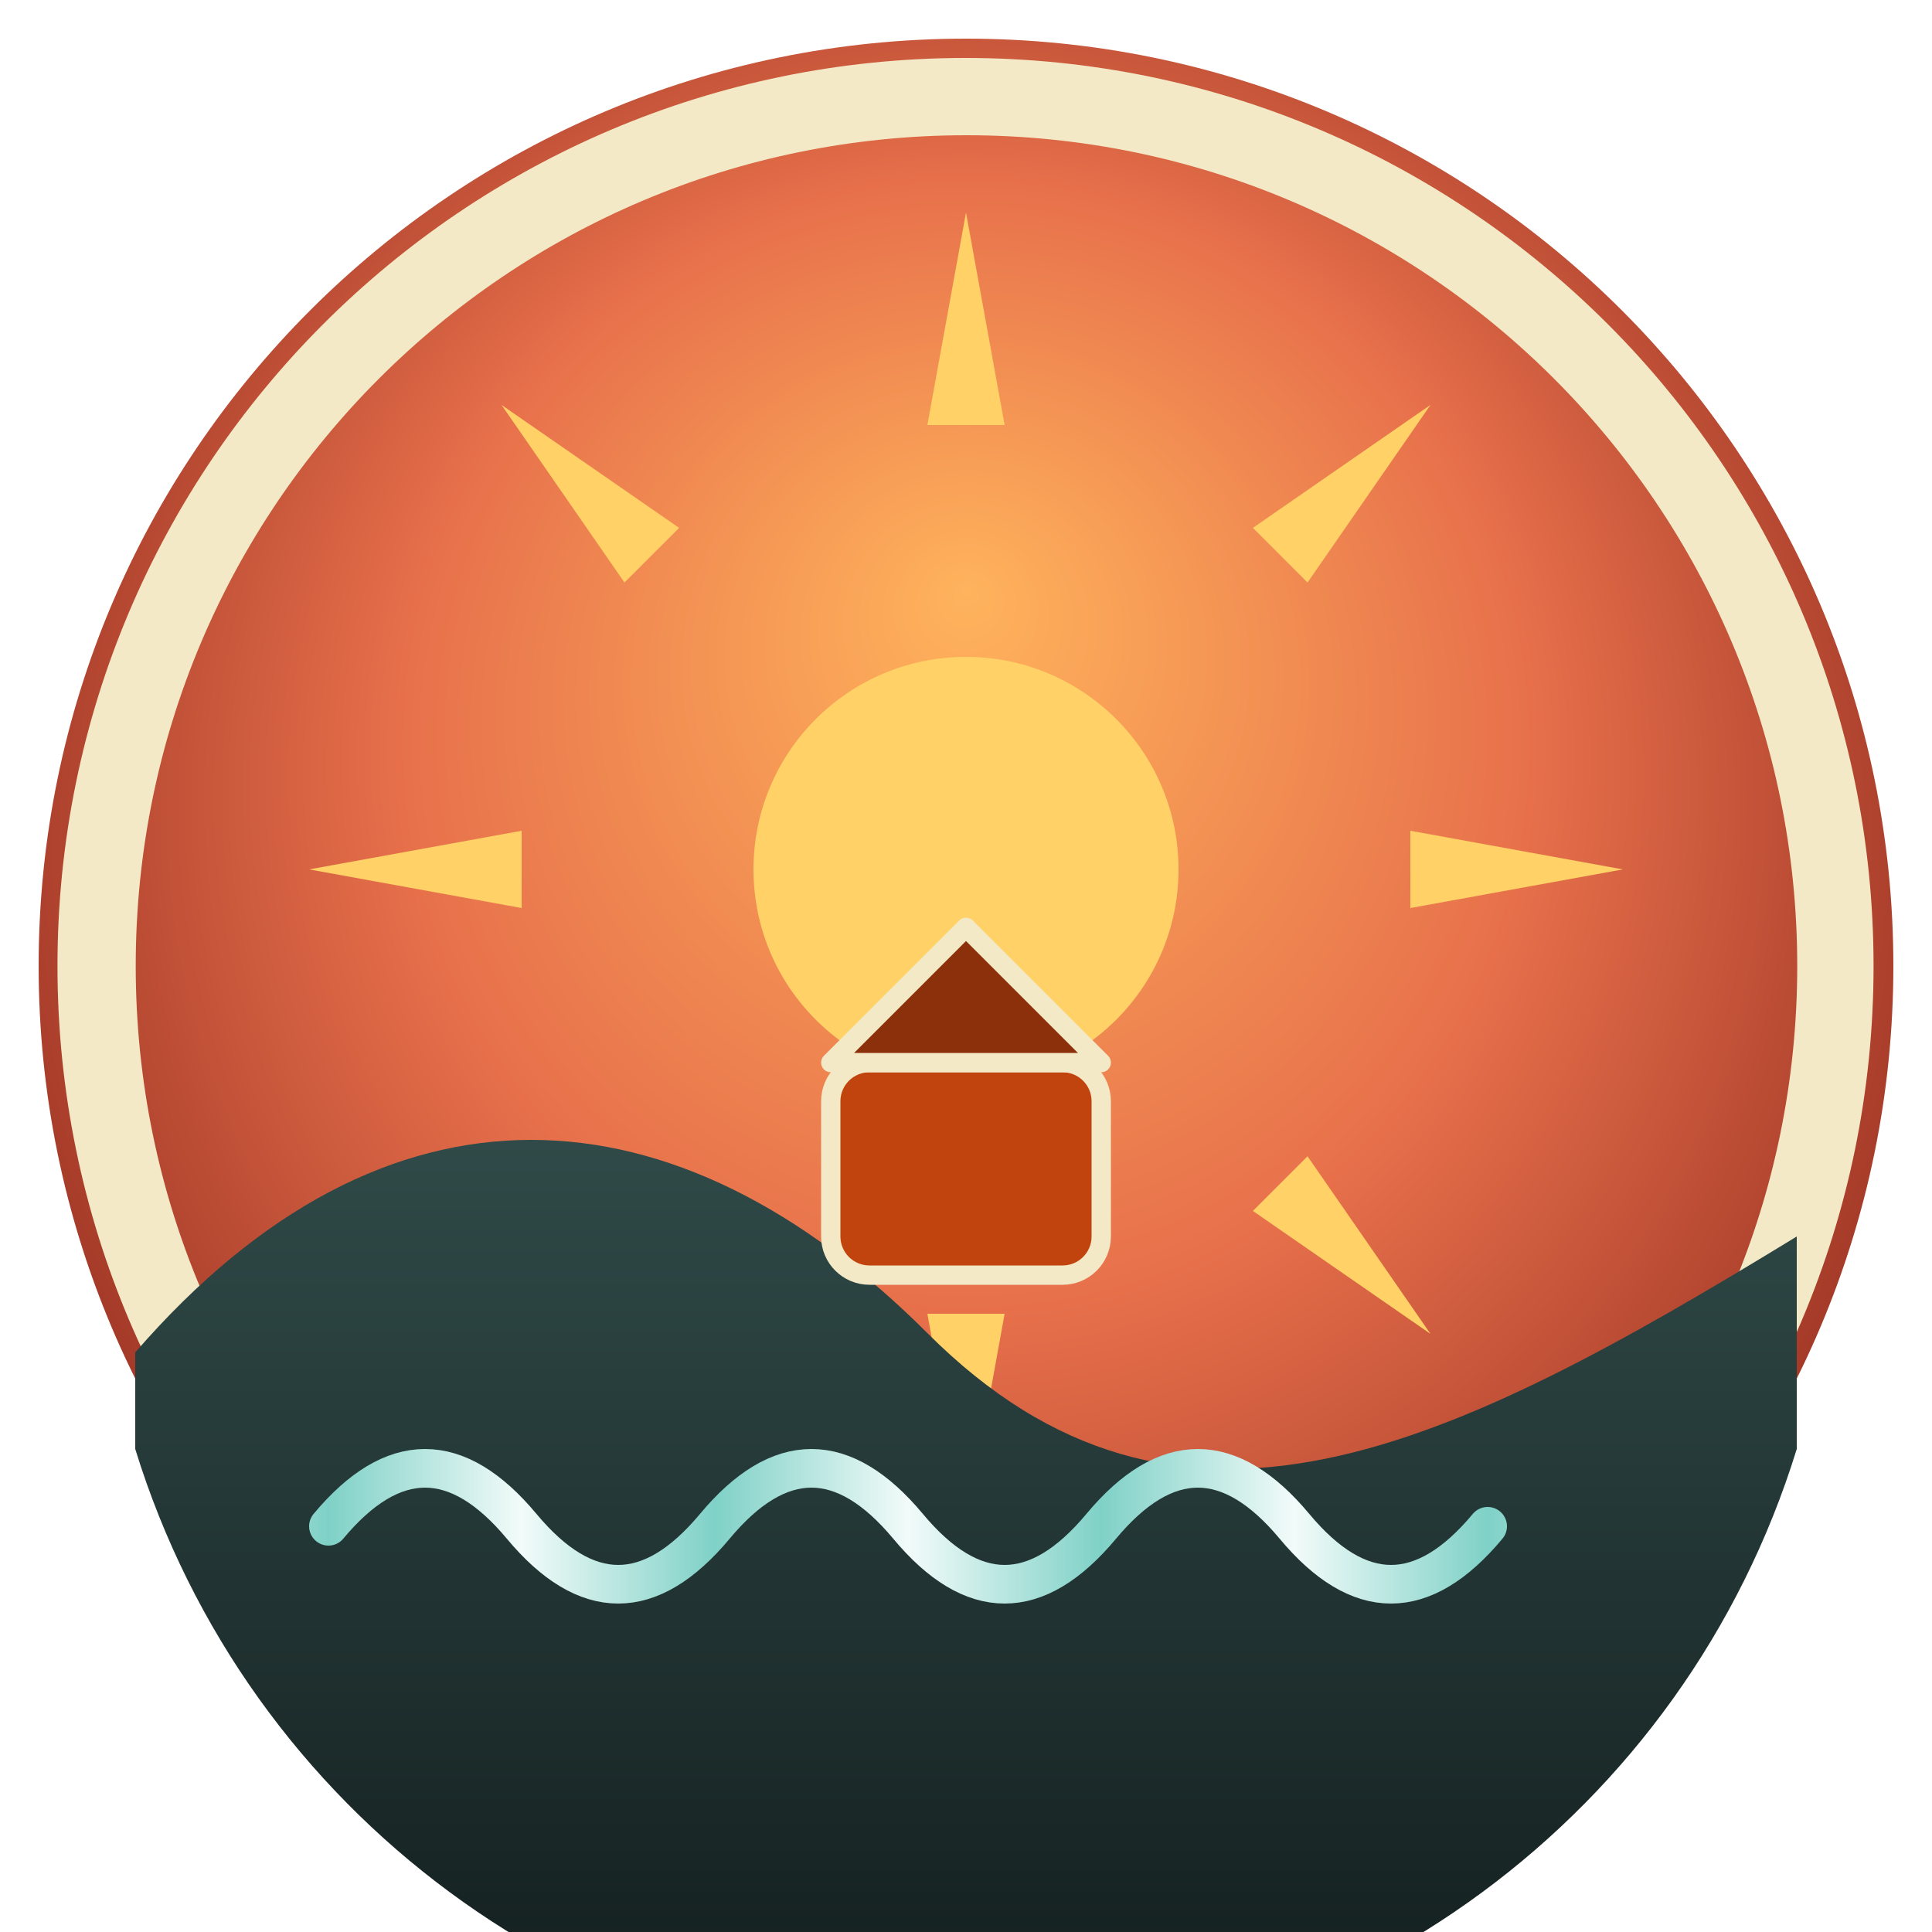
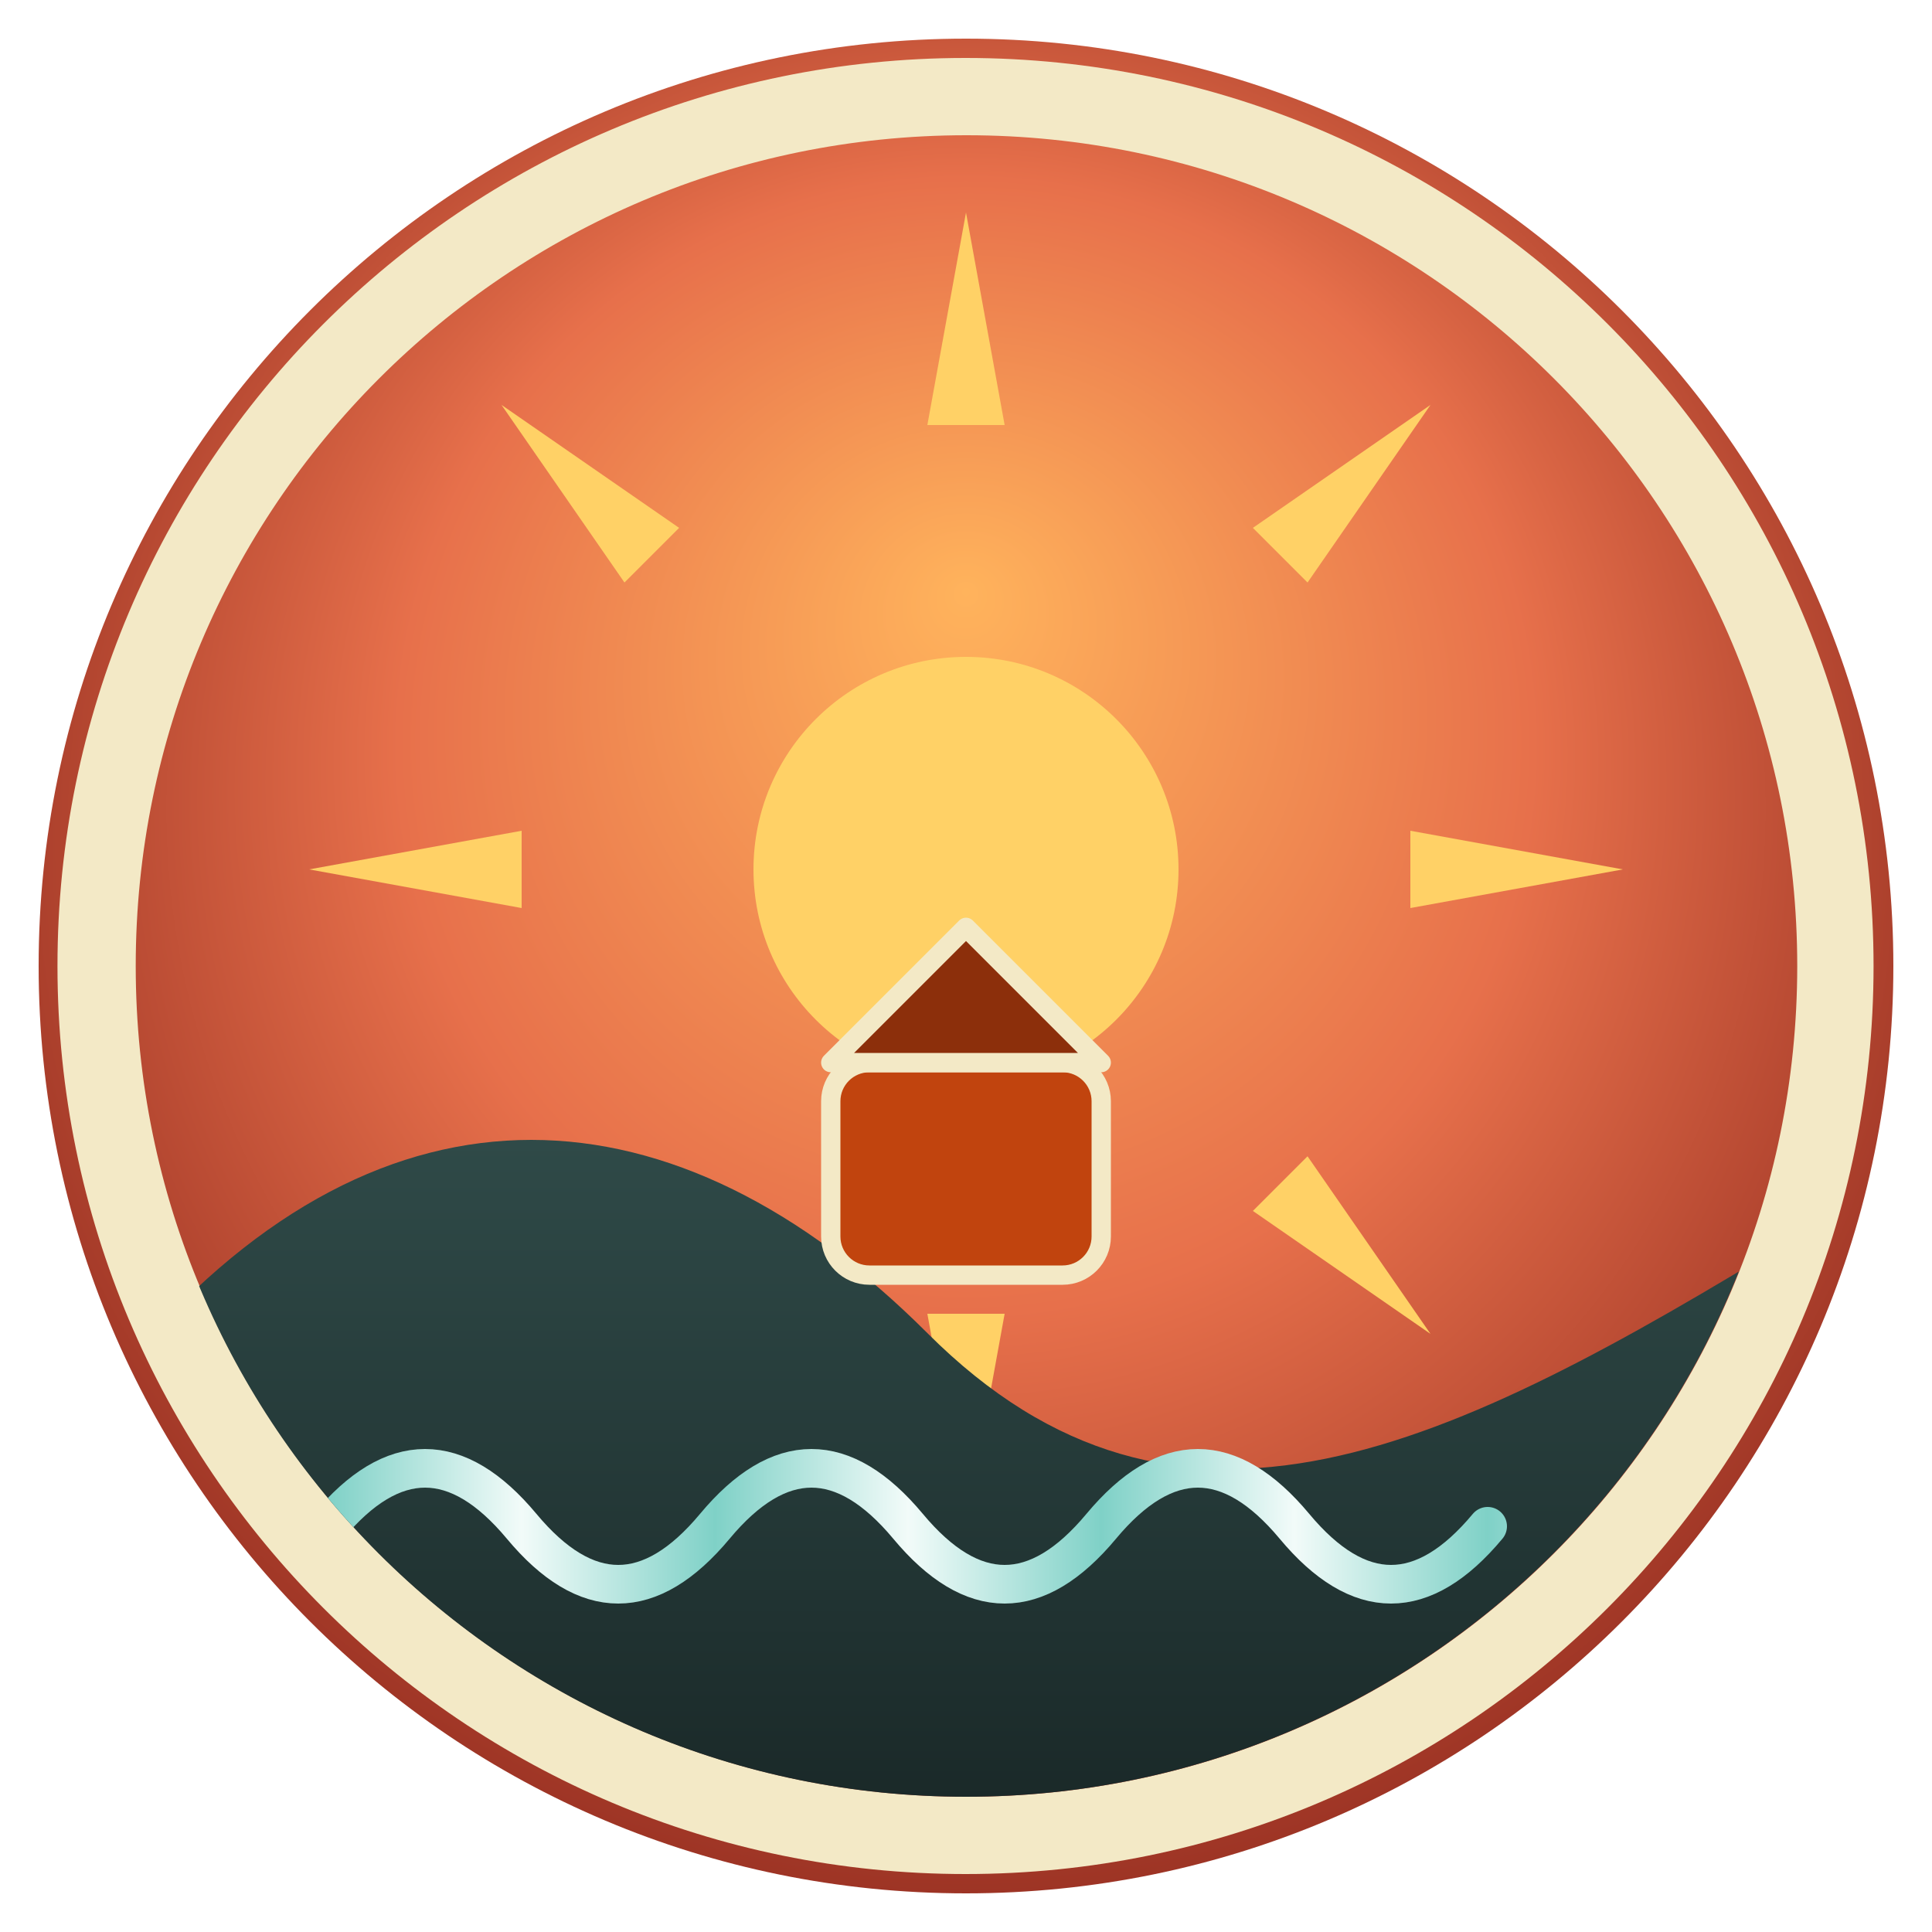
<svg xmlns="http://www.w3.org/2000/svg" viewBox="0 0 200 200" width="200" height="200">
  <defs>
    <path id="ray" d="M100 18 L104 40 L96 40 Z" />
    <radialGradient id="dusk" cx="0.5" cy="0.45" r="0.55" fx="0.5" fy="0.3">
      <stop offset="0" stop-color="#ffb35c" />
      <stop offset="0.55" stop-color="#e7704b" />
      <stop offset="1" stop-color="#9c3324" />
    </radialGradient>
    <linearGradient id="hill" x1="0" y1="0" x2="0" y2="1">
      <stop offset="0" stop-color="#2f4a48" />
      <stop offset="1" stop-color="#121c1c" />
    </linearGradient>
    <linearGradient id="foam" gradientUnits="userSpaceOnUse" x1="34" y1="0" x2="54" y2="0" spreadMethod="reflect">
      <stop offset="0" stop-color="#7fd1c7" />
      <stop offset="1" stop-color="#f2fbf9" />
    </linearGradient>
+     <clipPath id="inside">
+       <circle cx="100" cy="100" r="86" />
+     </clipPath>
+     <clipPath id="strips">
+       <rect x="20" y="146" width="80" height="24" />
+       <rect x="84" y="146" width="80" height="24" />
+     </clipPath>
    <style>
      .ring { fill: #f3e9c6; fill-rule: evenodd }
      .hill { fill: url(#hill) }
      .wave { fill: none; stroke: url(#foam); stroke-width: 4; stroke-linecap: round; stroke-linejoin: round }
    </style>
  </defs>
  <circle cx="100" cy="100" r="96" fill="url(#dusk)" />
  <path class="ring" d="M100 6 A94 94 0 1 1 99.9 6 Z M100 14 A86 86 0 1 0 100.1 14 Z" />
  <g fill="#ffd166" transform="translate(0 4)">
    <circle cx="100" cy="86" r="22" />
    <g id="rays" stroke="none">
      <use href="#ray" />
      <use href="#ray" transform="rotate(45 100 86)" />
      <use href="#ray" transform="rotate(90 100 86)" />
      <use href="#ray" transform="rotate(135 100 86)" />
      <use href="#ray" transform="rotate(180 100 86)" />
      <use href="#ray" transform="rotate(225 100 86)" />
      <use href="#ray" transform="rotate(270 100 86)" />
      <use href="#ray" transform="rotate(315 100 86)" />
    </g>
  </g>
-   <path class="hill" d="M14 140 C 40 110, 70 112, 96 138 S 150 150, 186 128 L186 150 A90 90 0 0 1 14 150 Z" />
-   <path class="wave" d="M34 158 q 10 -12 20 0 t 20 0 t 20 0 t 20 0 t 20 0 t 20 0" />
+   <g clip-path="url(#inside)">
+     <path class="hill" d="M14 140 C 40 110, 70 112, 96 138 S 150 150, 186 128 L186 150 A90 90 0 0 1 14 150 Z" />
+     <path class="wave" clip-path="url(#strips)" d="M34 158 q 10 -12 20 0 t 20 0 t 20 0 t 20 0 t 20 0 t 20 0" />
+   </g>
  <rect x="86" y="110" width="28" height="22" rx="4" fill="#c1440e" stroke="#f3e9c6" stroke-width="2" />
  <polygon points="86,110 100,96 114,110" fill="#8c2f0b" stroke="#f3e9c6" stroke-width="2" stroke-linejoin="round" />
</svg>
